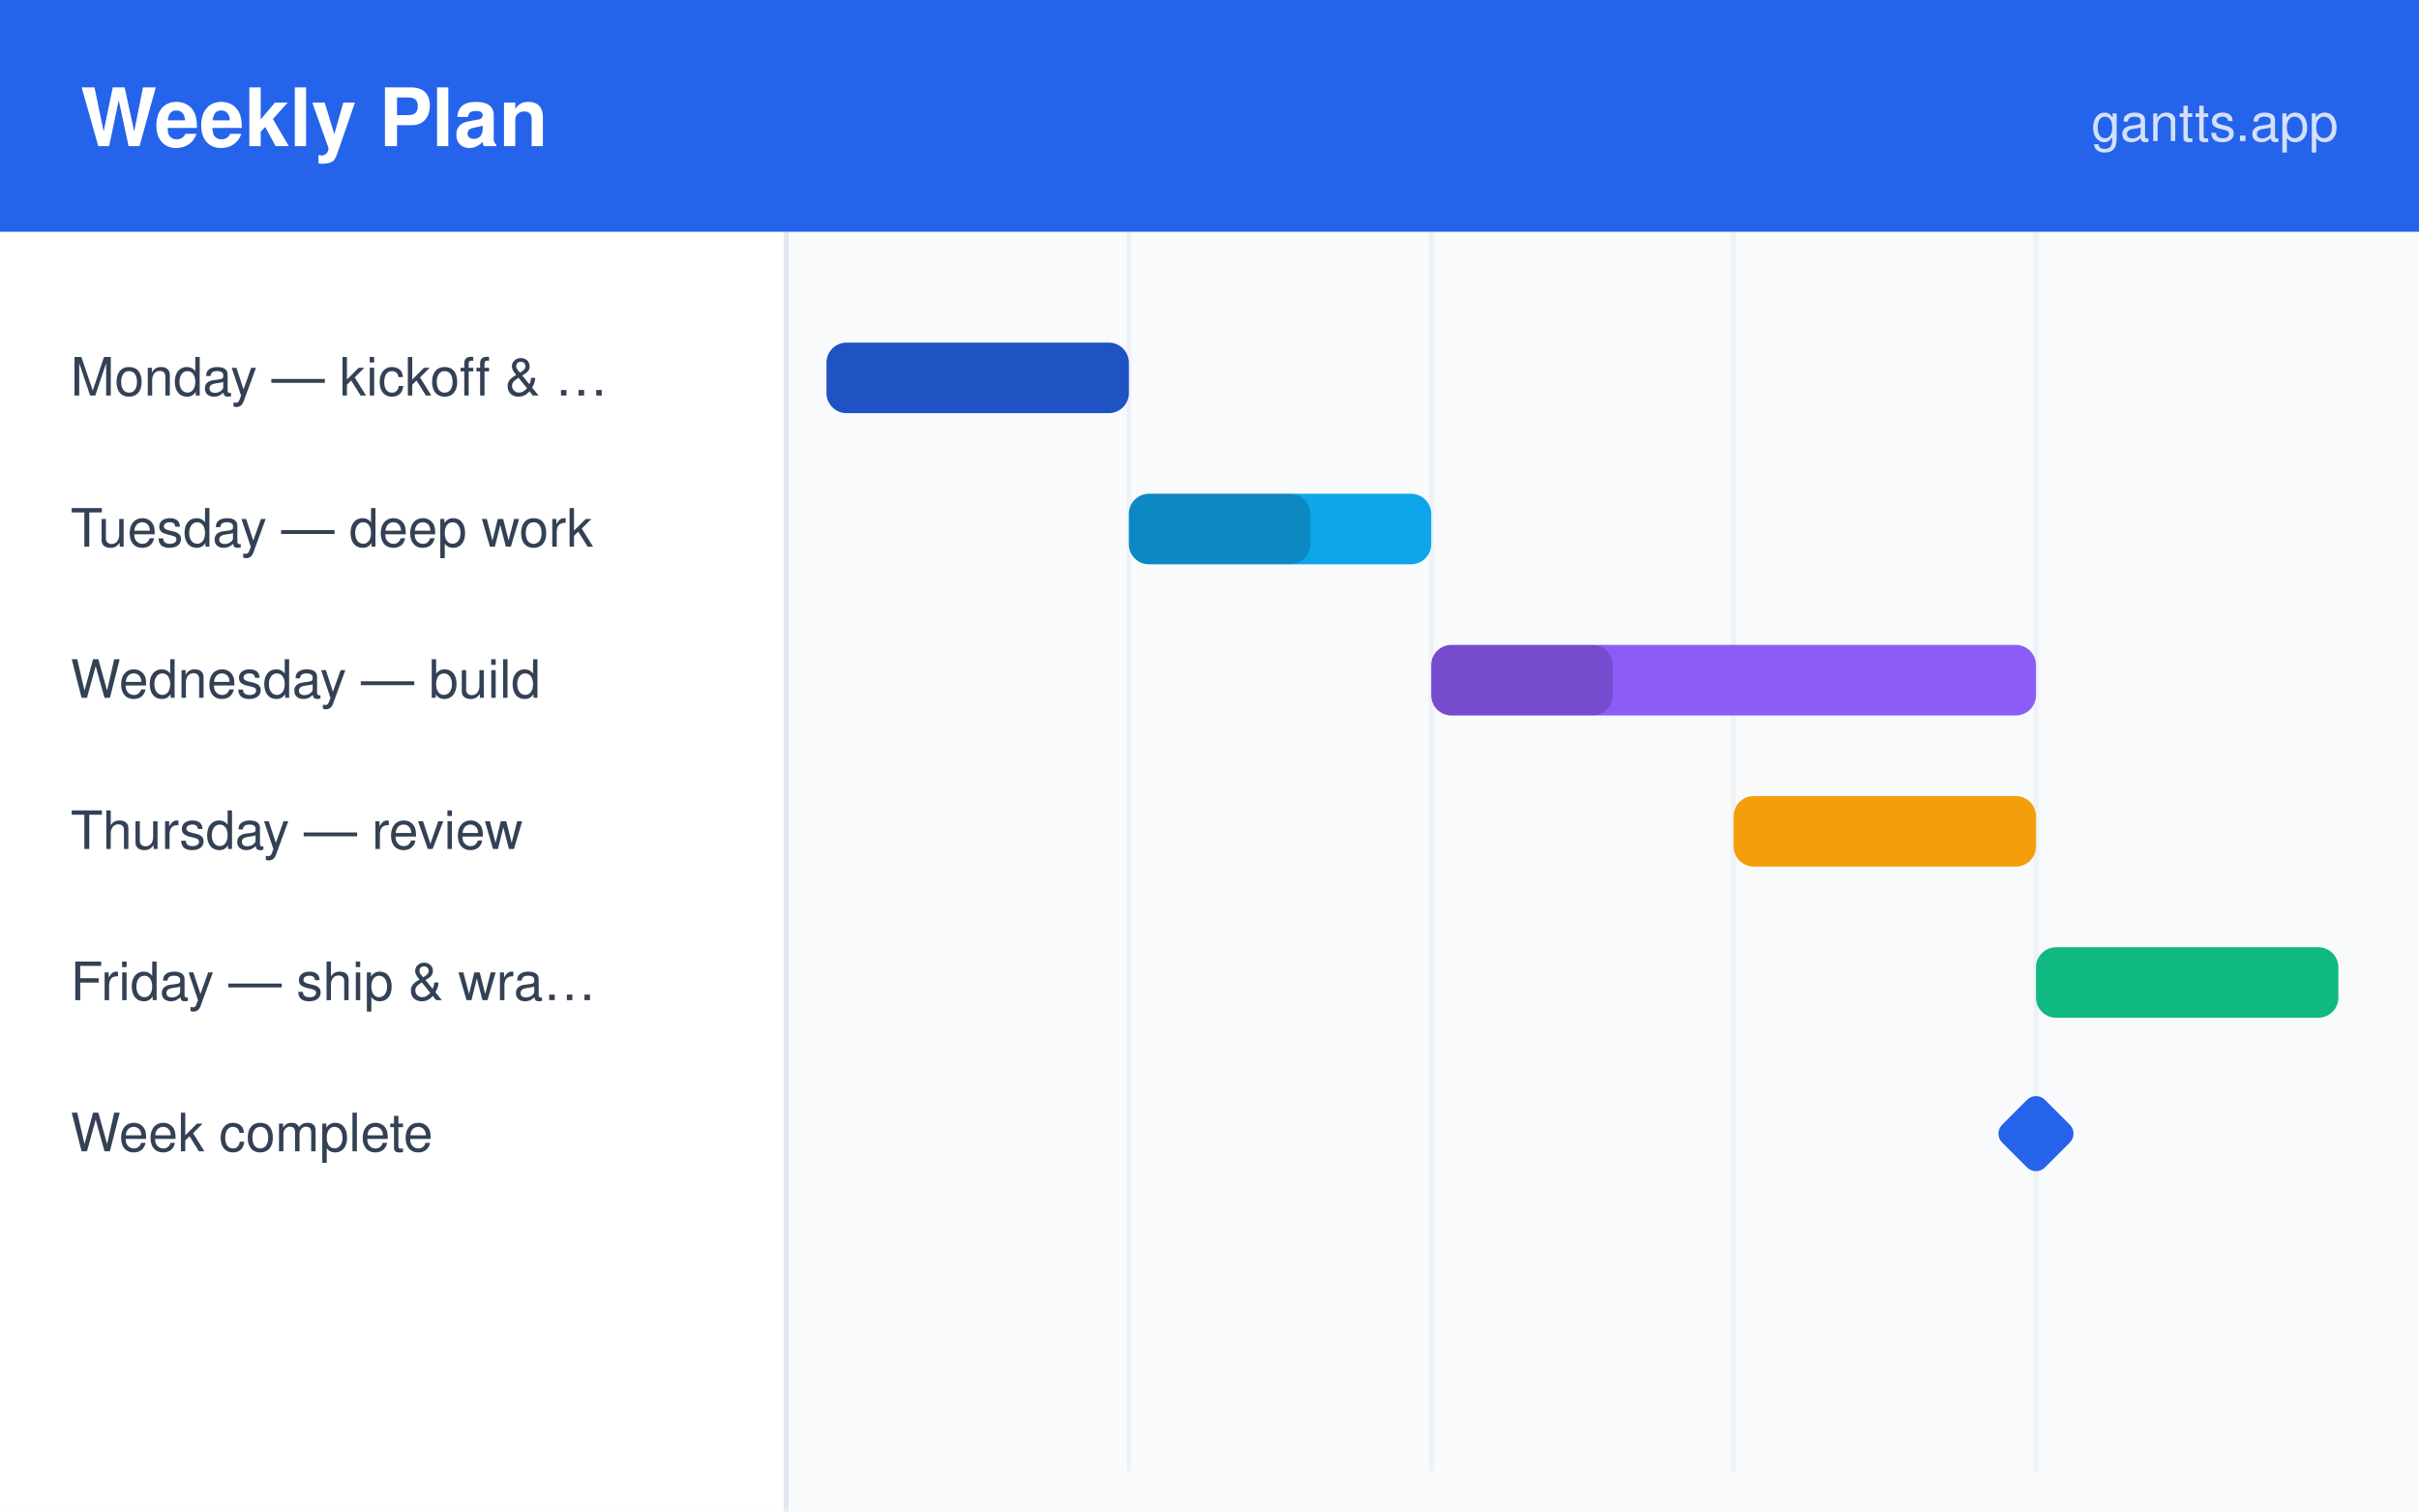
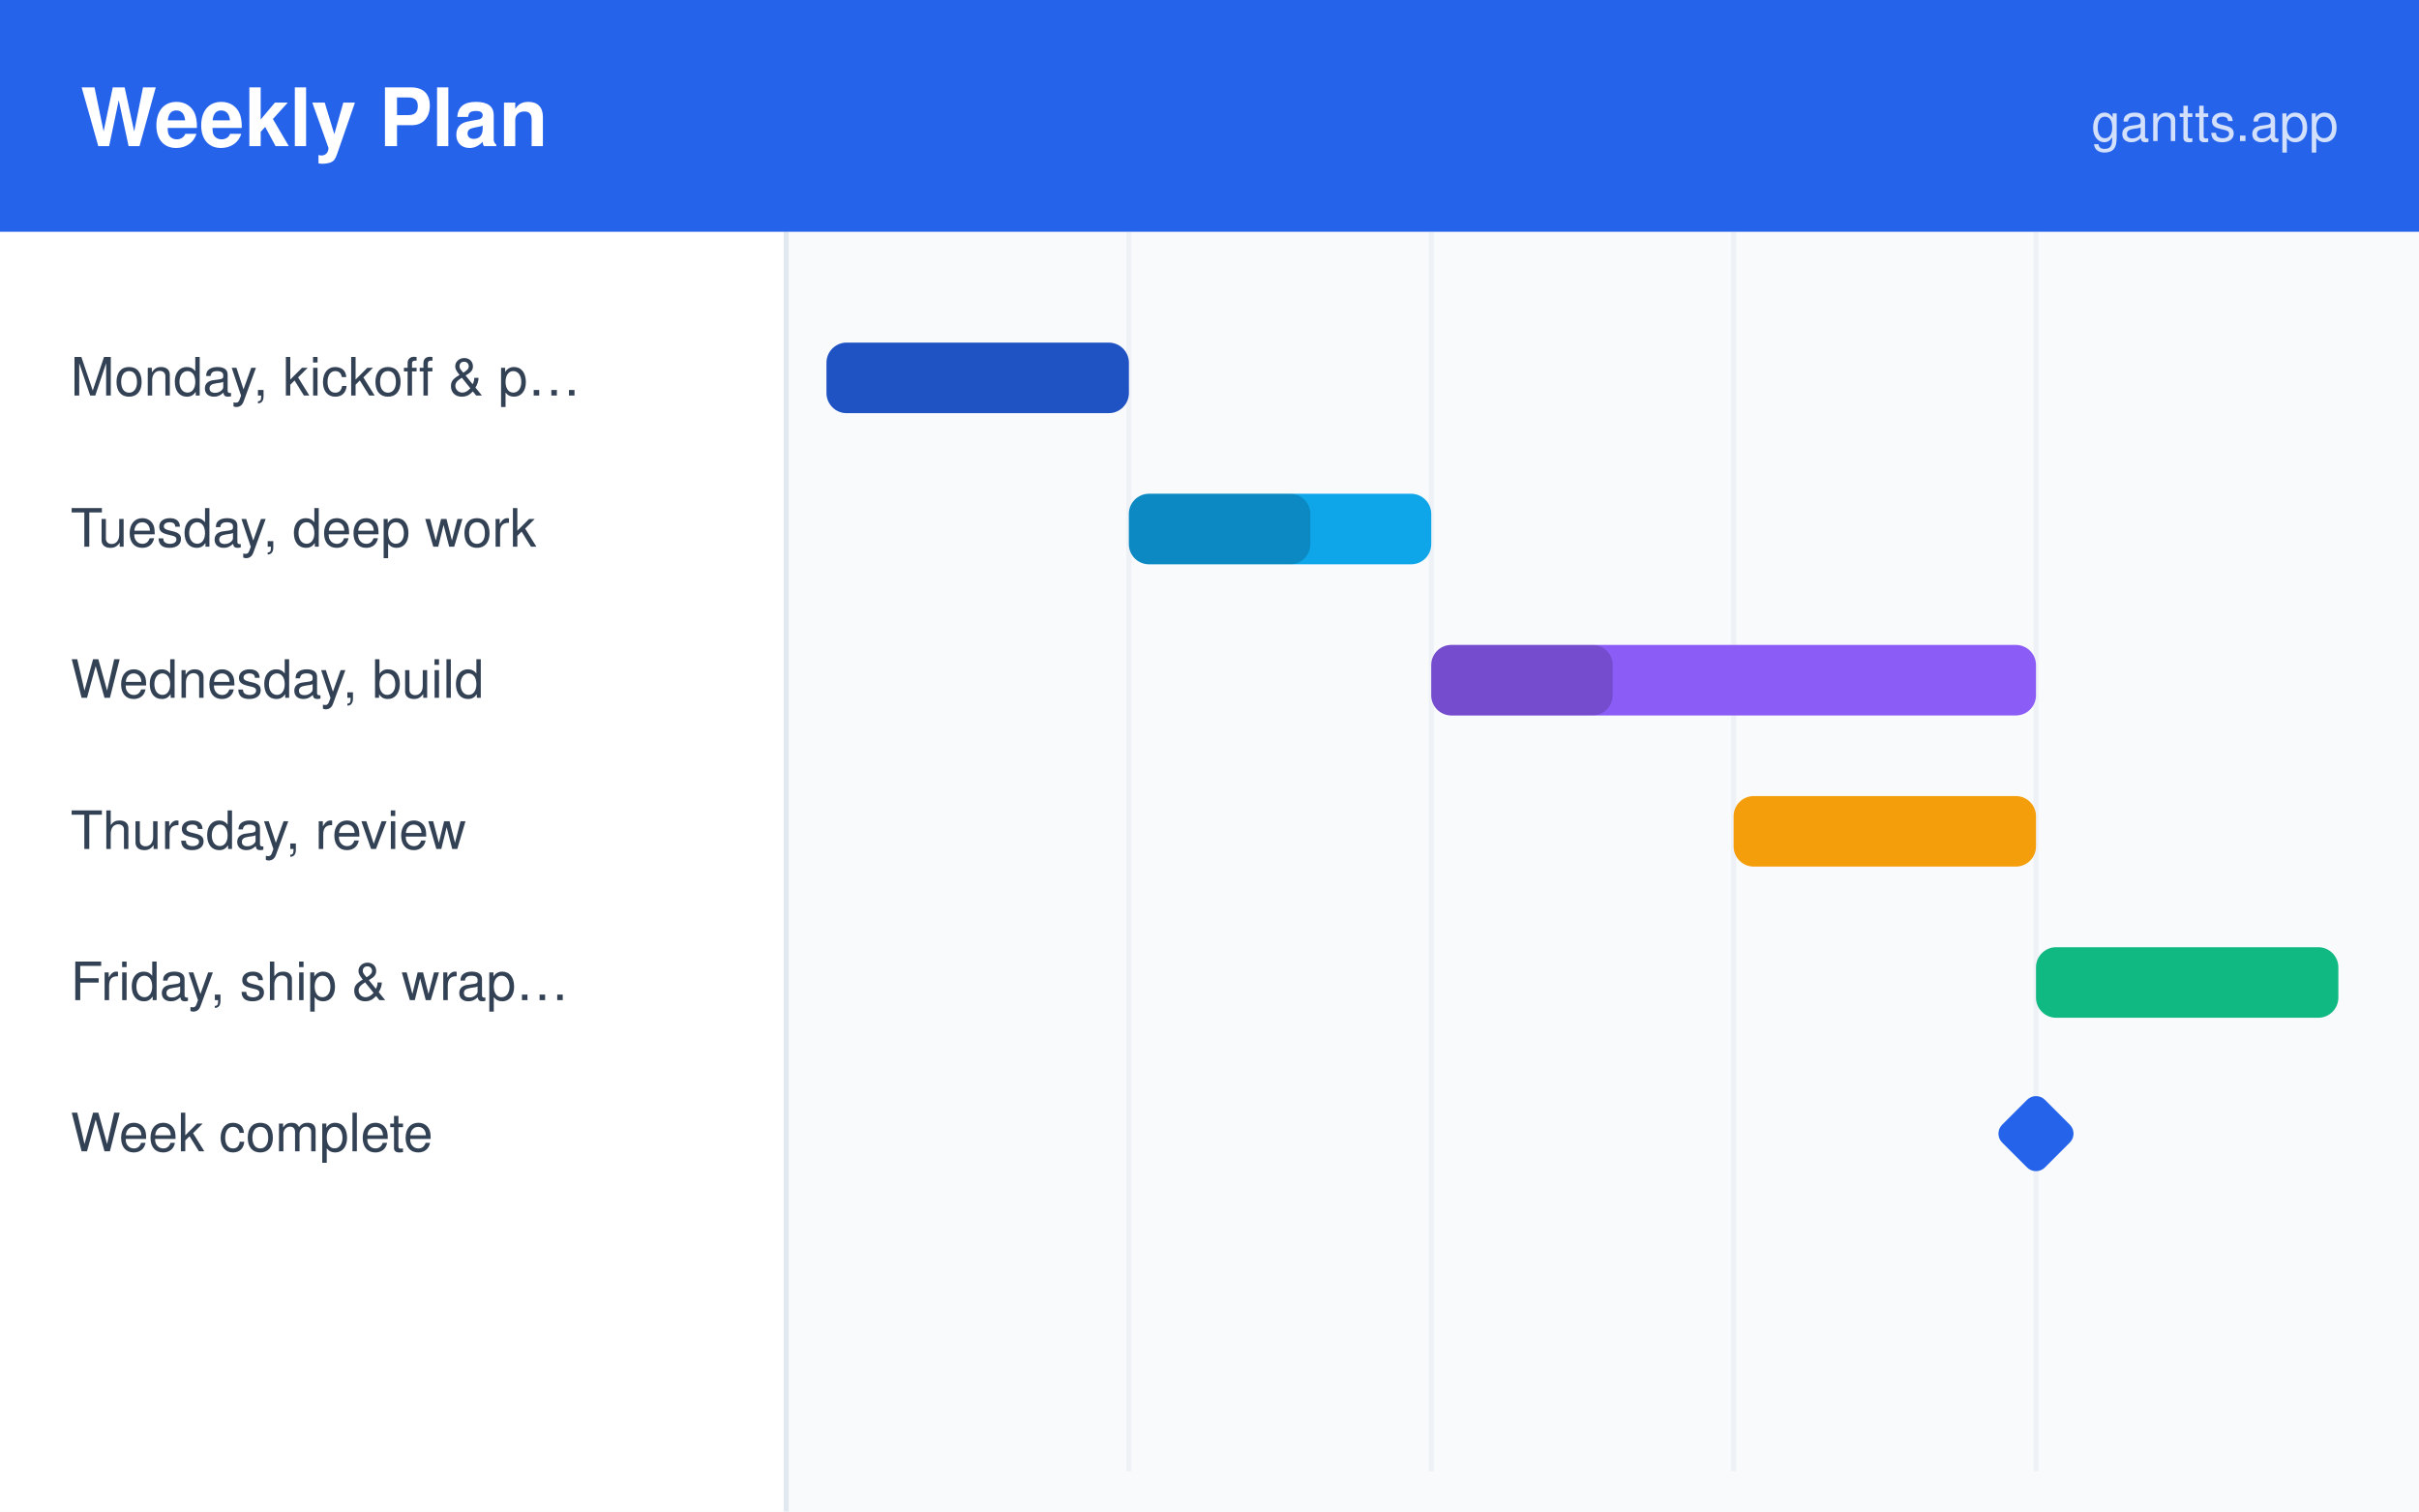
<svg xmlns="http://www.w3.org/2000/svg" viewBox="0 0 480 300" width="480" height="300" role="img" aria-label="Weekly Plan Gantt chart template preview">
  <rect width="480" height="300" fill="#ffffff" />
  <rect x="0" y="46" width="480" height="254" fill="#f8fafc" />
  <rect x="0" y="46" width="156" height="254" fill="#ffffff" />
  <line x1="224.0" y1="46" x2="224.0" y2="292" stroke="#eef1f6" stroke-width="1" />
  <line x1="284.0" y1="46" x2="284.0" y2="292" stroke="#eef1f6" stroke-width="1" />
  <line x1="344.0" y1="46" x2="344.0" y2="292" stroke="#eef1f6" stroke-width="1" />
  <line x1="404.0" y1="46" x2="404.0" y2="292" stroke="#eef1f6" stroke-width="1" />
  <line x1="156" y1="46" x2="156" y2="300" stroke="#e2e8f0" stroke-width="1" />
  <rect width="480" height="46" fill="#2563eb" />
  <text x="16" y="29" font-family="Segoe UI, Helvetica, Arial, sans-serif" font-size="16" font-weight="700" fill="#ffffff">Weekly Plan</text>
  <text x="464" y="28" text-anchor="end" font-family="Segoe UI, Helvetica, Arial, sans-serif" font-size="10.5" fill="#ffffffcc">gantts.app</text>
-   <text x="14" y="78.5" font-family="Segoe UI, Helvetica, Arial, sans-serif" font-size="10.5" font-weight="400" fill="#334155">Monday — kickoff &amp; …</text>
+   <text x="14" y="78.5" font-family="Segoe UI, Helvetica, Arial, sans-serif" font-size="10.5" font-weight="400" fill="#334155">Monday, kickoff &amp; p…</text>
  <rect x="164.0" y="68.0" width="60.0" height="14" rx="4" fill="#2563EB" />
  <rect x="164.0" y="68.0" width="60.0" height="14" rx="4" fill="#000" opacity="0.17" />
-   <text x="14" y="108.5" font-family="Segoe UI, Helvetica, Arial, sans-serif" font-size="10.5" font-weight="400" fill="#334155">Tuesday — deep work</text>
+   <text x="14" y="108.5" font-family="Segoe UI, Helvetica, Arial, sans-serif" font-size="10.5" font-weight="400" fill="#334155">Tuesday, deep work</text>
  <rect x="224.0" y="98.0" width="60.0" height="14" rx="4" fill="#0EA5E9" />
  <rect x="224.0" y="98.0" width="36.0" height="14" rx="4" fill="#000" opacity="0.17" />
-   <text x="14" y="138.5" font-family="Segoe UI, Helvetica, Arial, sans-serif" font-size="10.5" font-weight="400" fill="#334155">Wednesday — build</text>
+   <text x="14" y="138.5" font-family="Segoe UI, Helvetica, Arial, sans-serif" font-size="10.5" font-weight="400" fill="#334155">Wednesday, build</text>
  <rect x="284.0" y="128.0" width="120.0" height="14" rx="4" fill="#8B5CF6" />
  <rect x="284.0" y="128.0" width="36.0" height="14" rx="4" fill="#000" opacity="0.17" />
-   <text x="14" y="168.5" font-family="Segoe UI, Helvetica, Arial, sans-serif" font-size="10.5" font-weight="400" fill="#334155">Thursday — review</text>
+   <text x="14" y="168.5" font-family="Segoe UI, Helvetica, Arial, sans-serif" font-size="10.5" font-weight="400" fill="#334155">Thursday, review</text>
  <rect x="344.0" y="158.0" width="60.0" height="14" rx="4" fill="#F59E0B" />
-   <text x="14" y="198.5" font-family="Segoe UI, Helvetica, Arial, sans-serif" font-size="10.5" font-weight="400" fill="#334155">Friday — ship &amp; wra…</text>
+   <text x="14" y="198.5" font-family="Segoe UI, Helvetica, Arial, sans-serif" font-size="10.5" font-weight="400" fill="#334155">Friday, ship &amp; wrap…</text>
  <rect x="404.0" y="188.0" width="60.0" height="14" rx="4" fill="#10B981" />
  <text x="14" y="228.5" font-family="Segoe UI, Helvetica, Arial, sans-serif" font-size="10.5" font-weight="400" fill="#334155">Week complete</text>
  <rect x="398.0" y="219.0" width="12" height="12" rx="2.5" transform="rotate(45 404.0 225.0)" fill="#2563eb" />
</svg>
